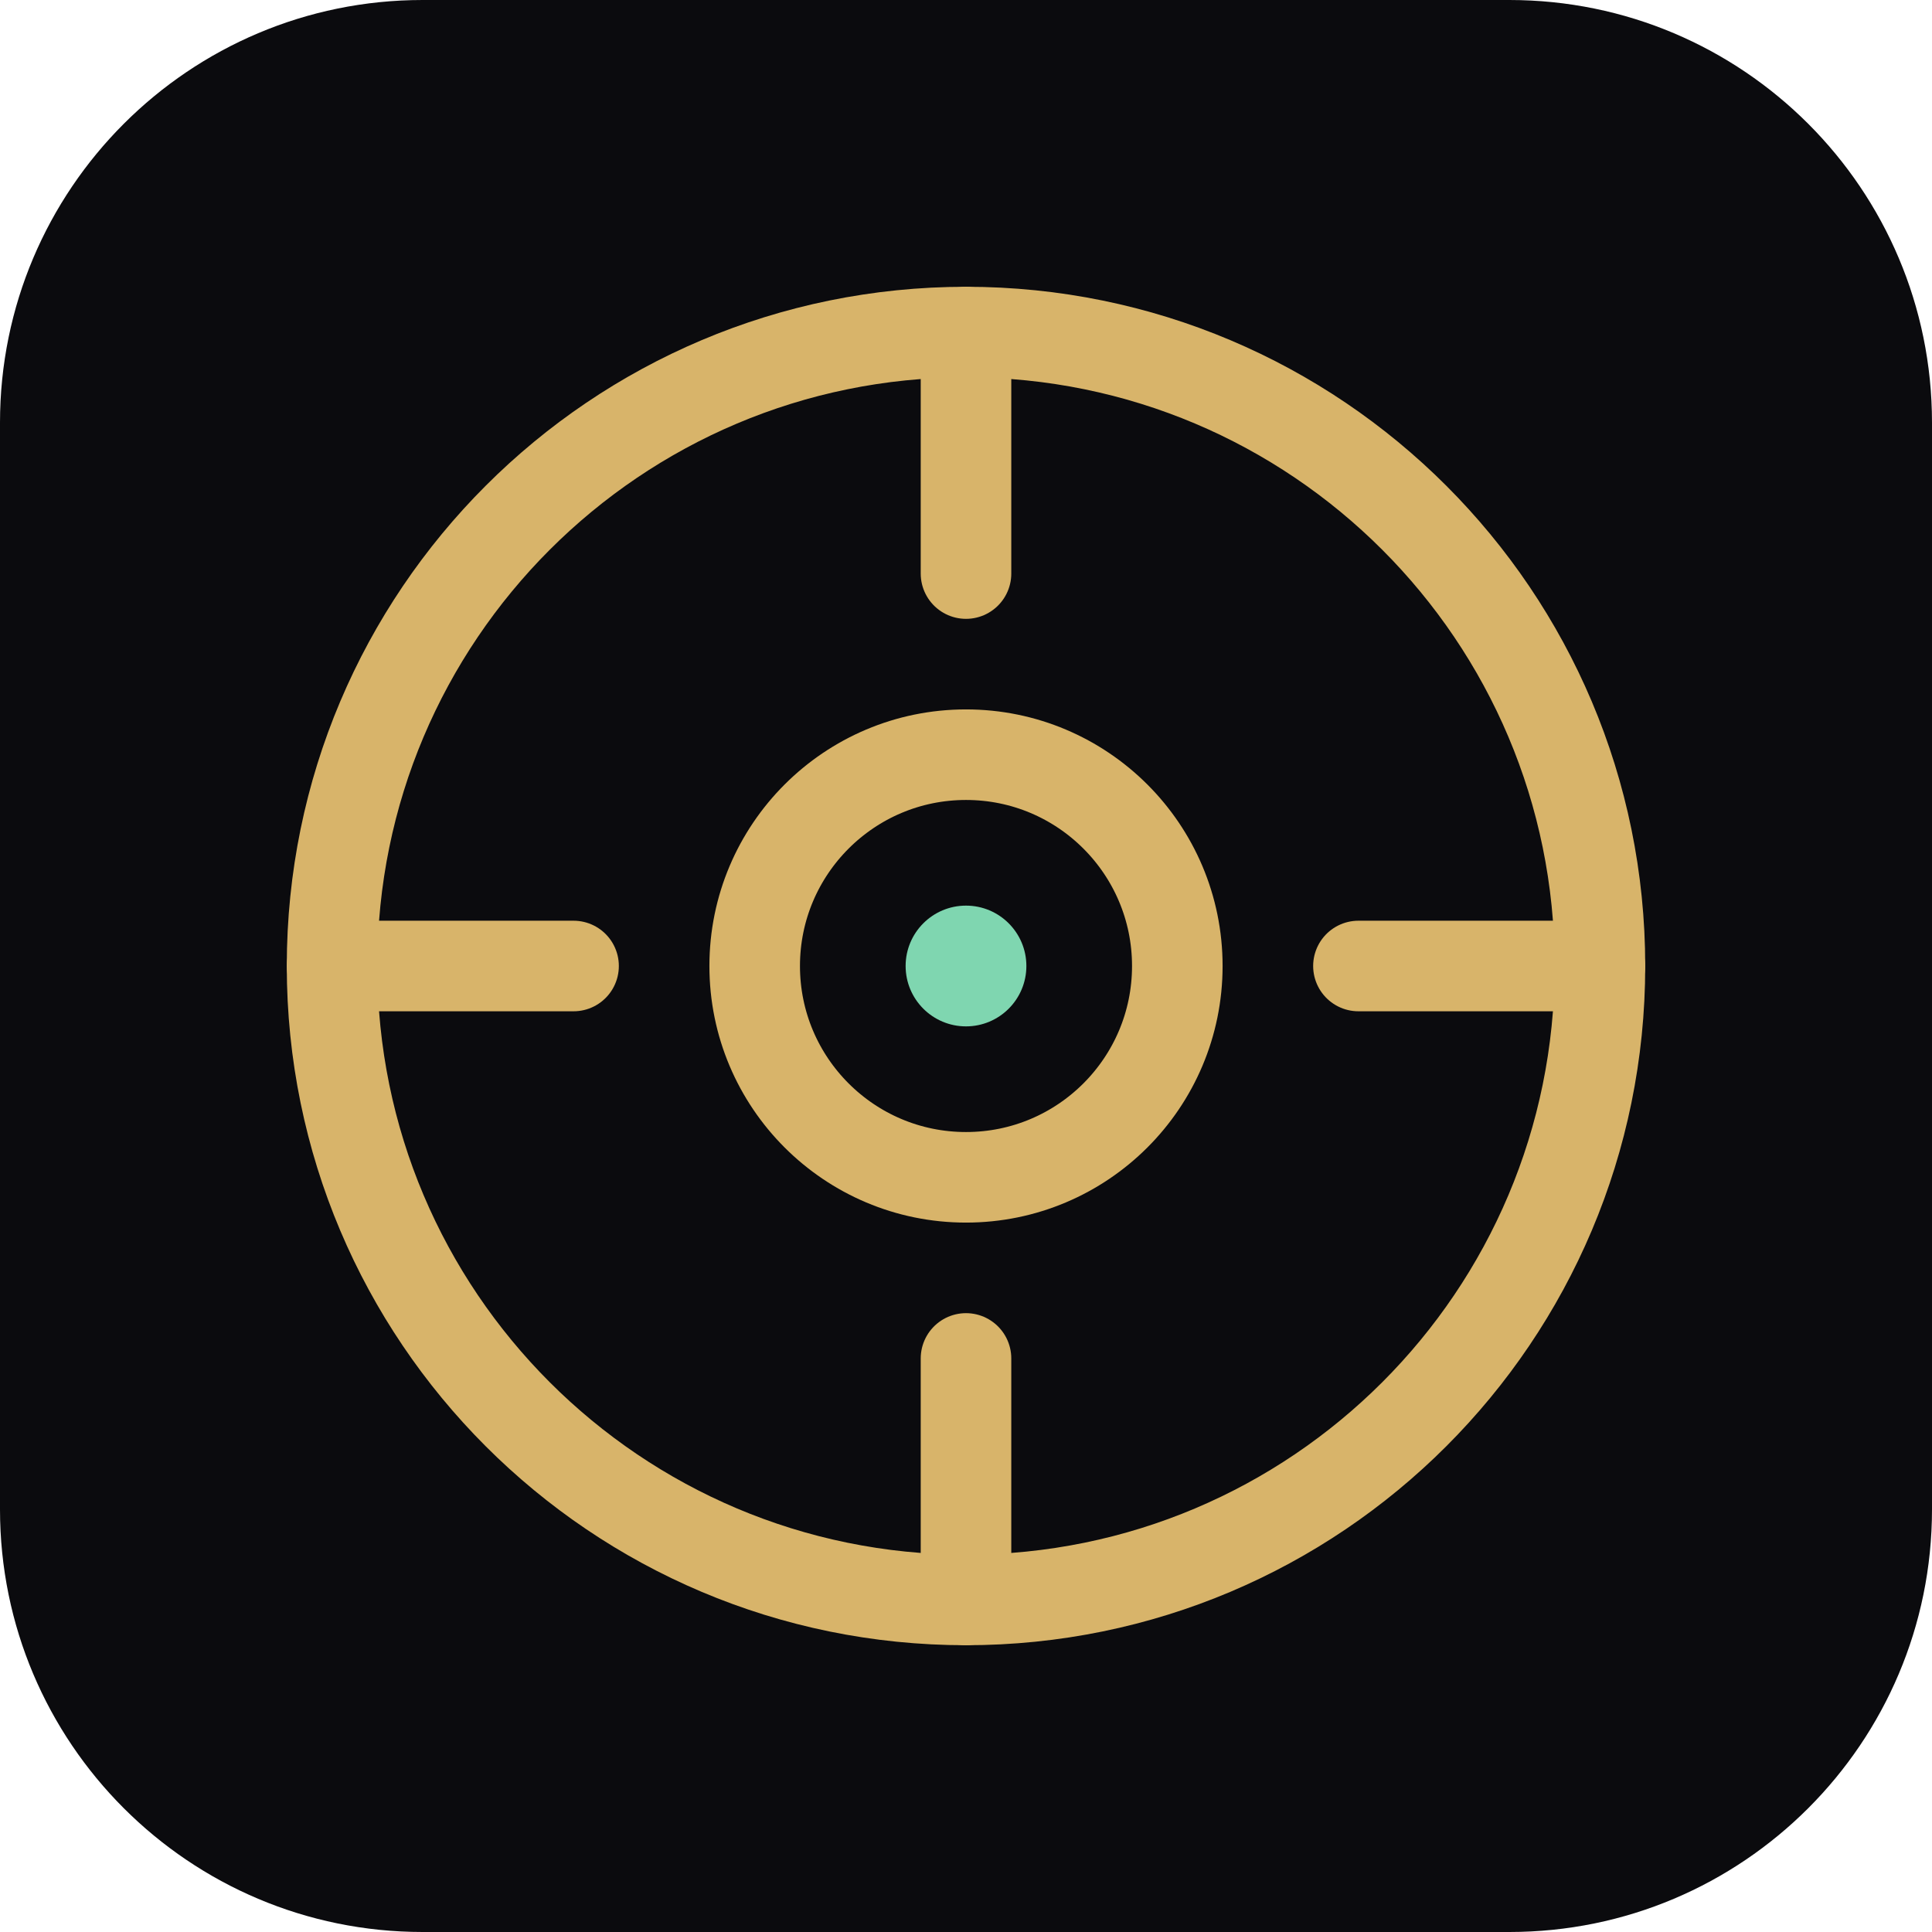
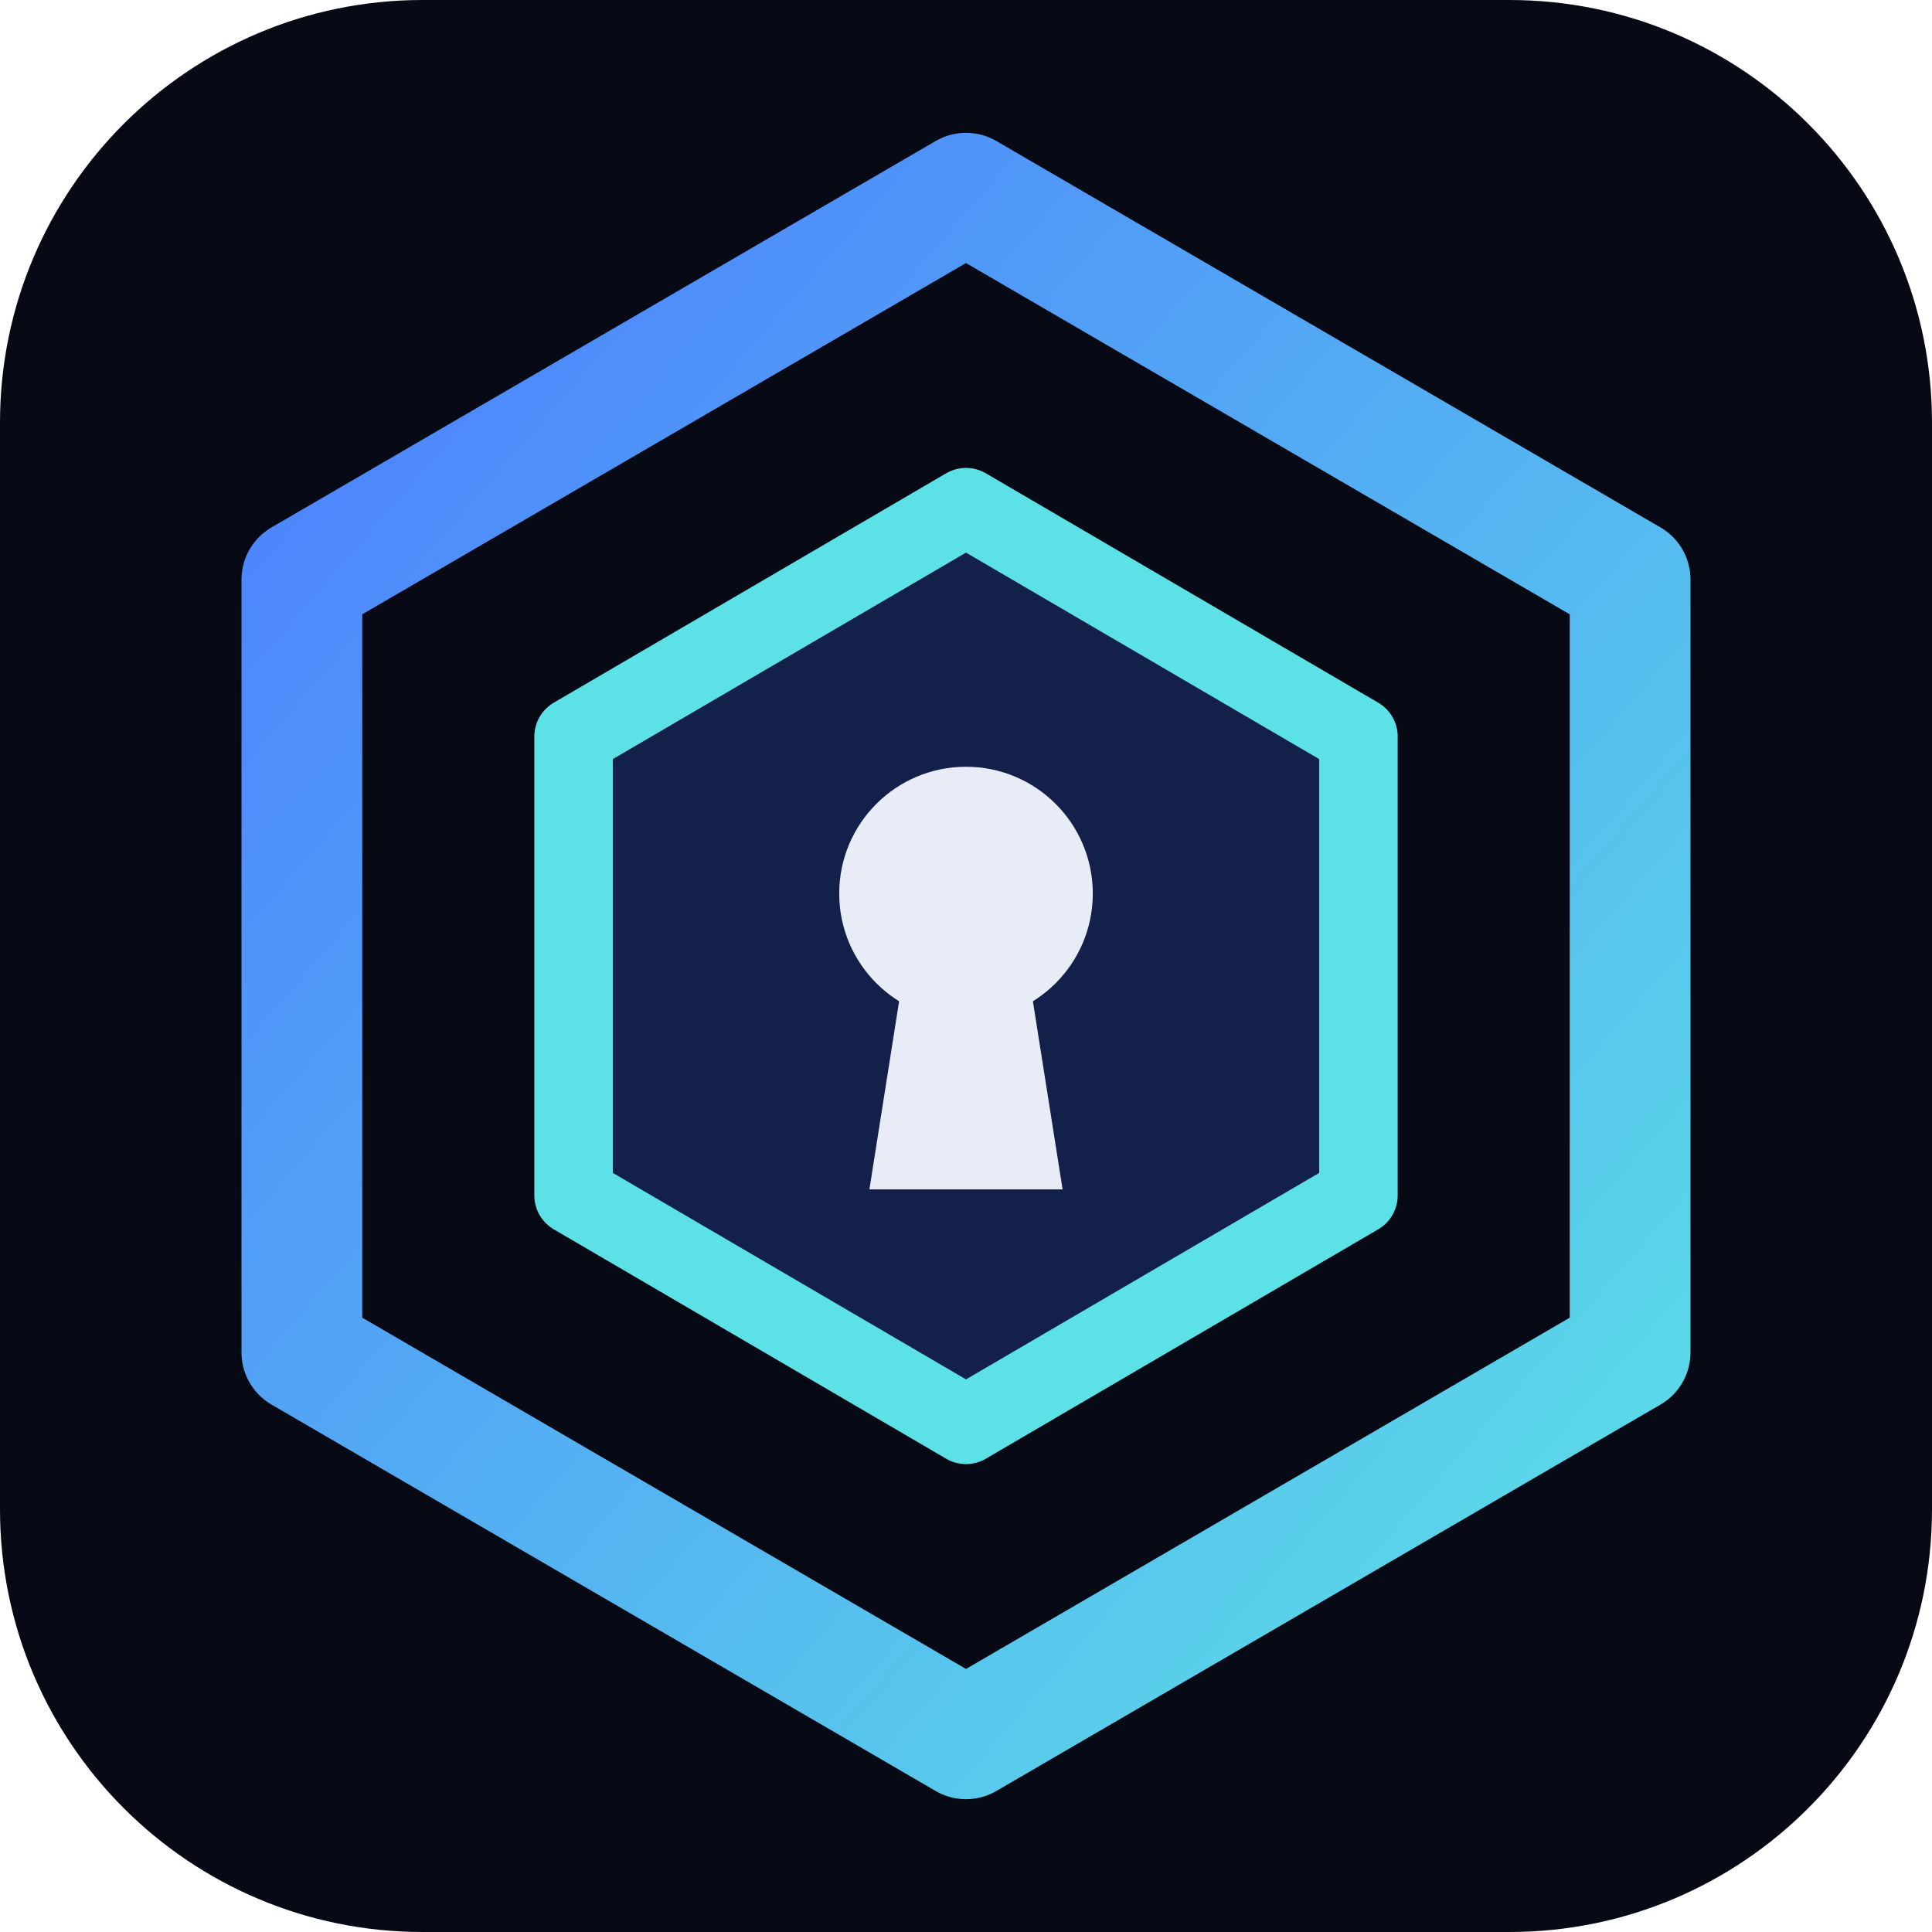
- <svg xmlns="http://www.w3.org/2000/svg" viewBox="0 0 64 64">
-   <rect width="64" height="64" rx="14" fill="#0b0b0e" />
-   <circle cx="32" cy="32" r="21" fill="none" stroke="#d8b46a" stroke-width="3" />
-   <circle cx="32" cy="32" r="7" fill="none" stroke="#d8b46a" stroke-width="3" />
-   <path d="M32 11v8M32 45v8M11 32h8M45 32h8" stroke="#d8b46a" stroke-width="3" stroke-linecap="round" />
-   <circle cx="32" cy="32" r="2" fill="#7fd6b0" />
+ <svg xmlns="http://www.w3.org/2000/svg" viewBox="0 0 32 32">
+   <defs>
+     <linearGradient id="g" x1="0" y1="0" x2="1" y2="1">
+       <stop offset="0" stop-color="#4c7dff" />
+       <stop offset="1" stop-color="#5ce1e6" />
+     </linearGradient>
+   </defs>
+   <rect width="32" height="32" rx="7" fill="#070a14" />
+   <path d="M16 3.2 27 9.6v12.8L16 28.8 5 22.4V9.6z" fill="none" stroke="url(#g)" stroke-width="2" stroke-linejoin="round" />
+   <path d="M16 8.4 22.5 12.2v7.6L16 23.6 9.5 19.8v-7.6z" fill="#13204a" stroke="#5ce1e6" stroke-width="1.3" stroke-linejoin="round" />
+   <circle cx="16" cy="14.8" r="2.1" fill="#e8ecf6" />
+   <path d="M15 15.9h2l.6 3.8h-3.2z" fill="#e8ecf6" />
</svg>
